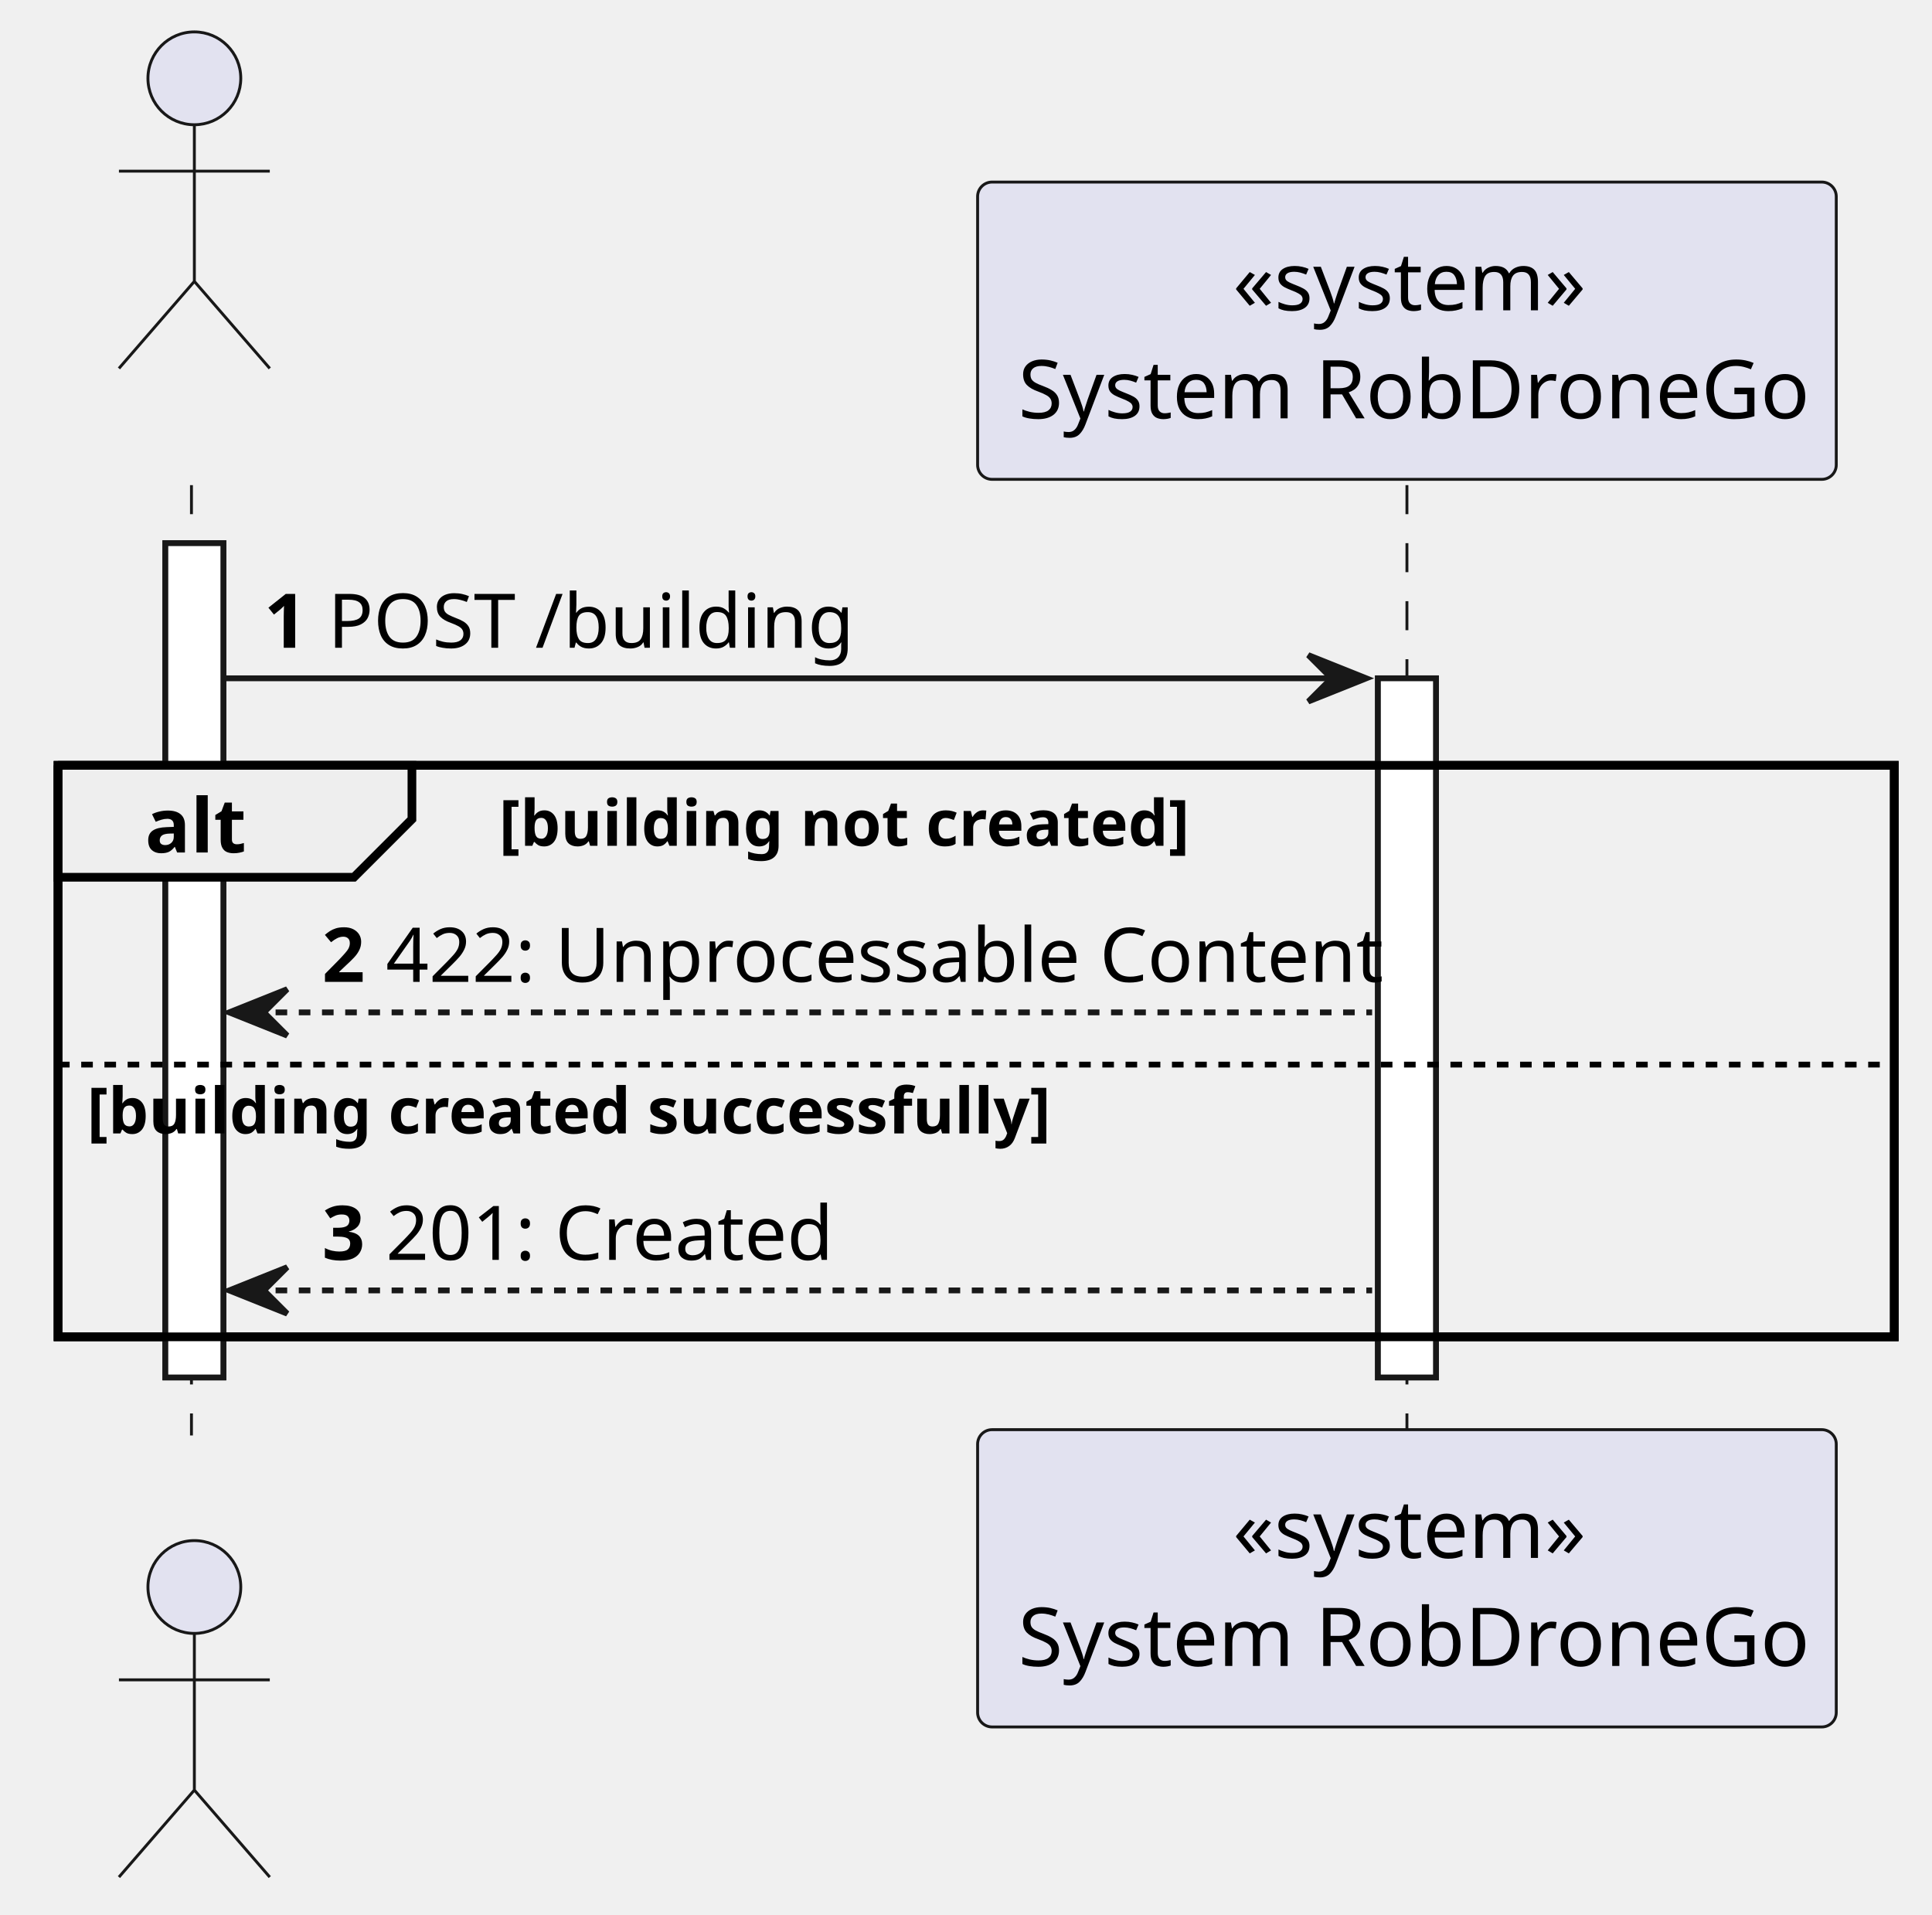
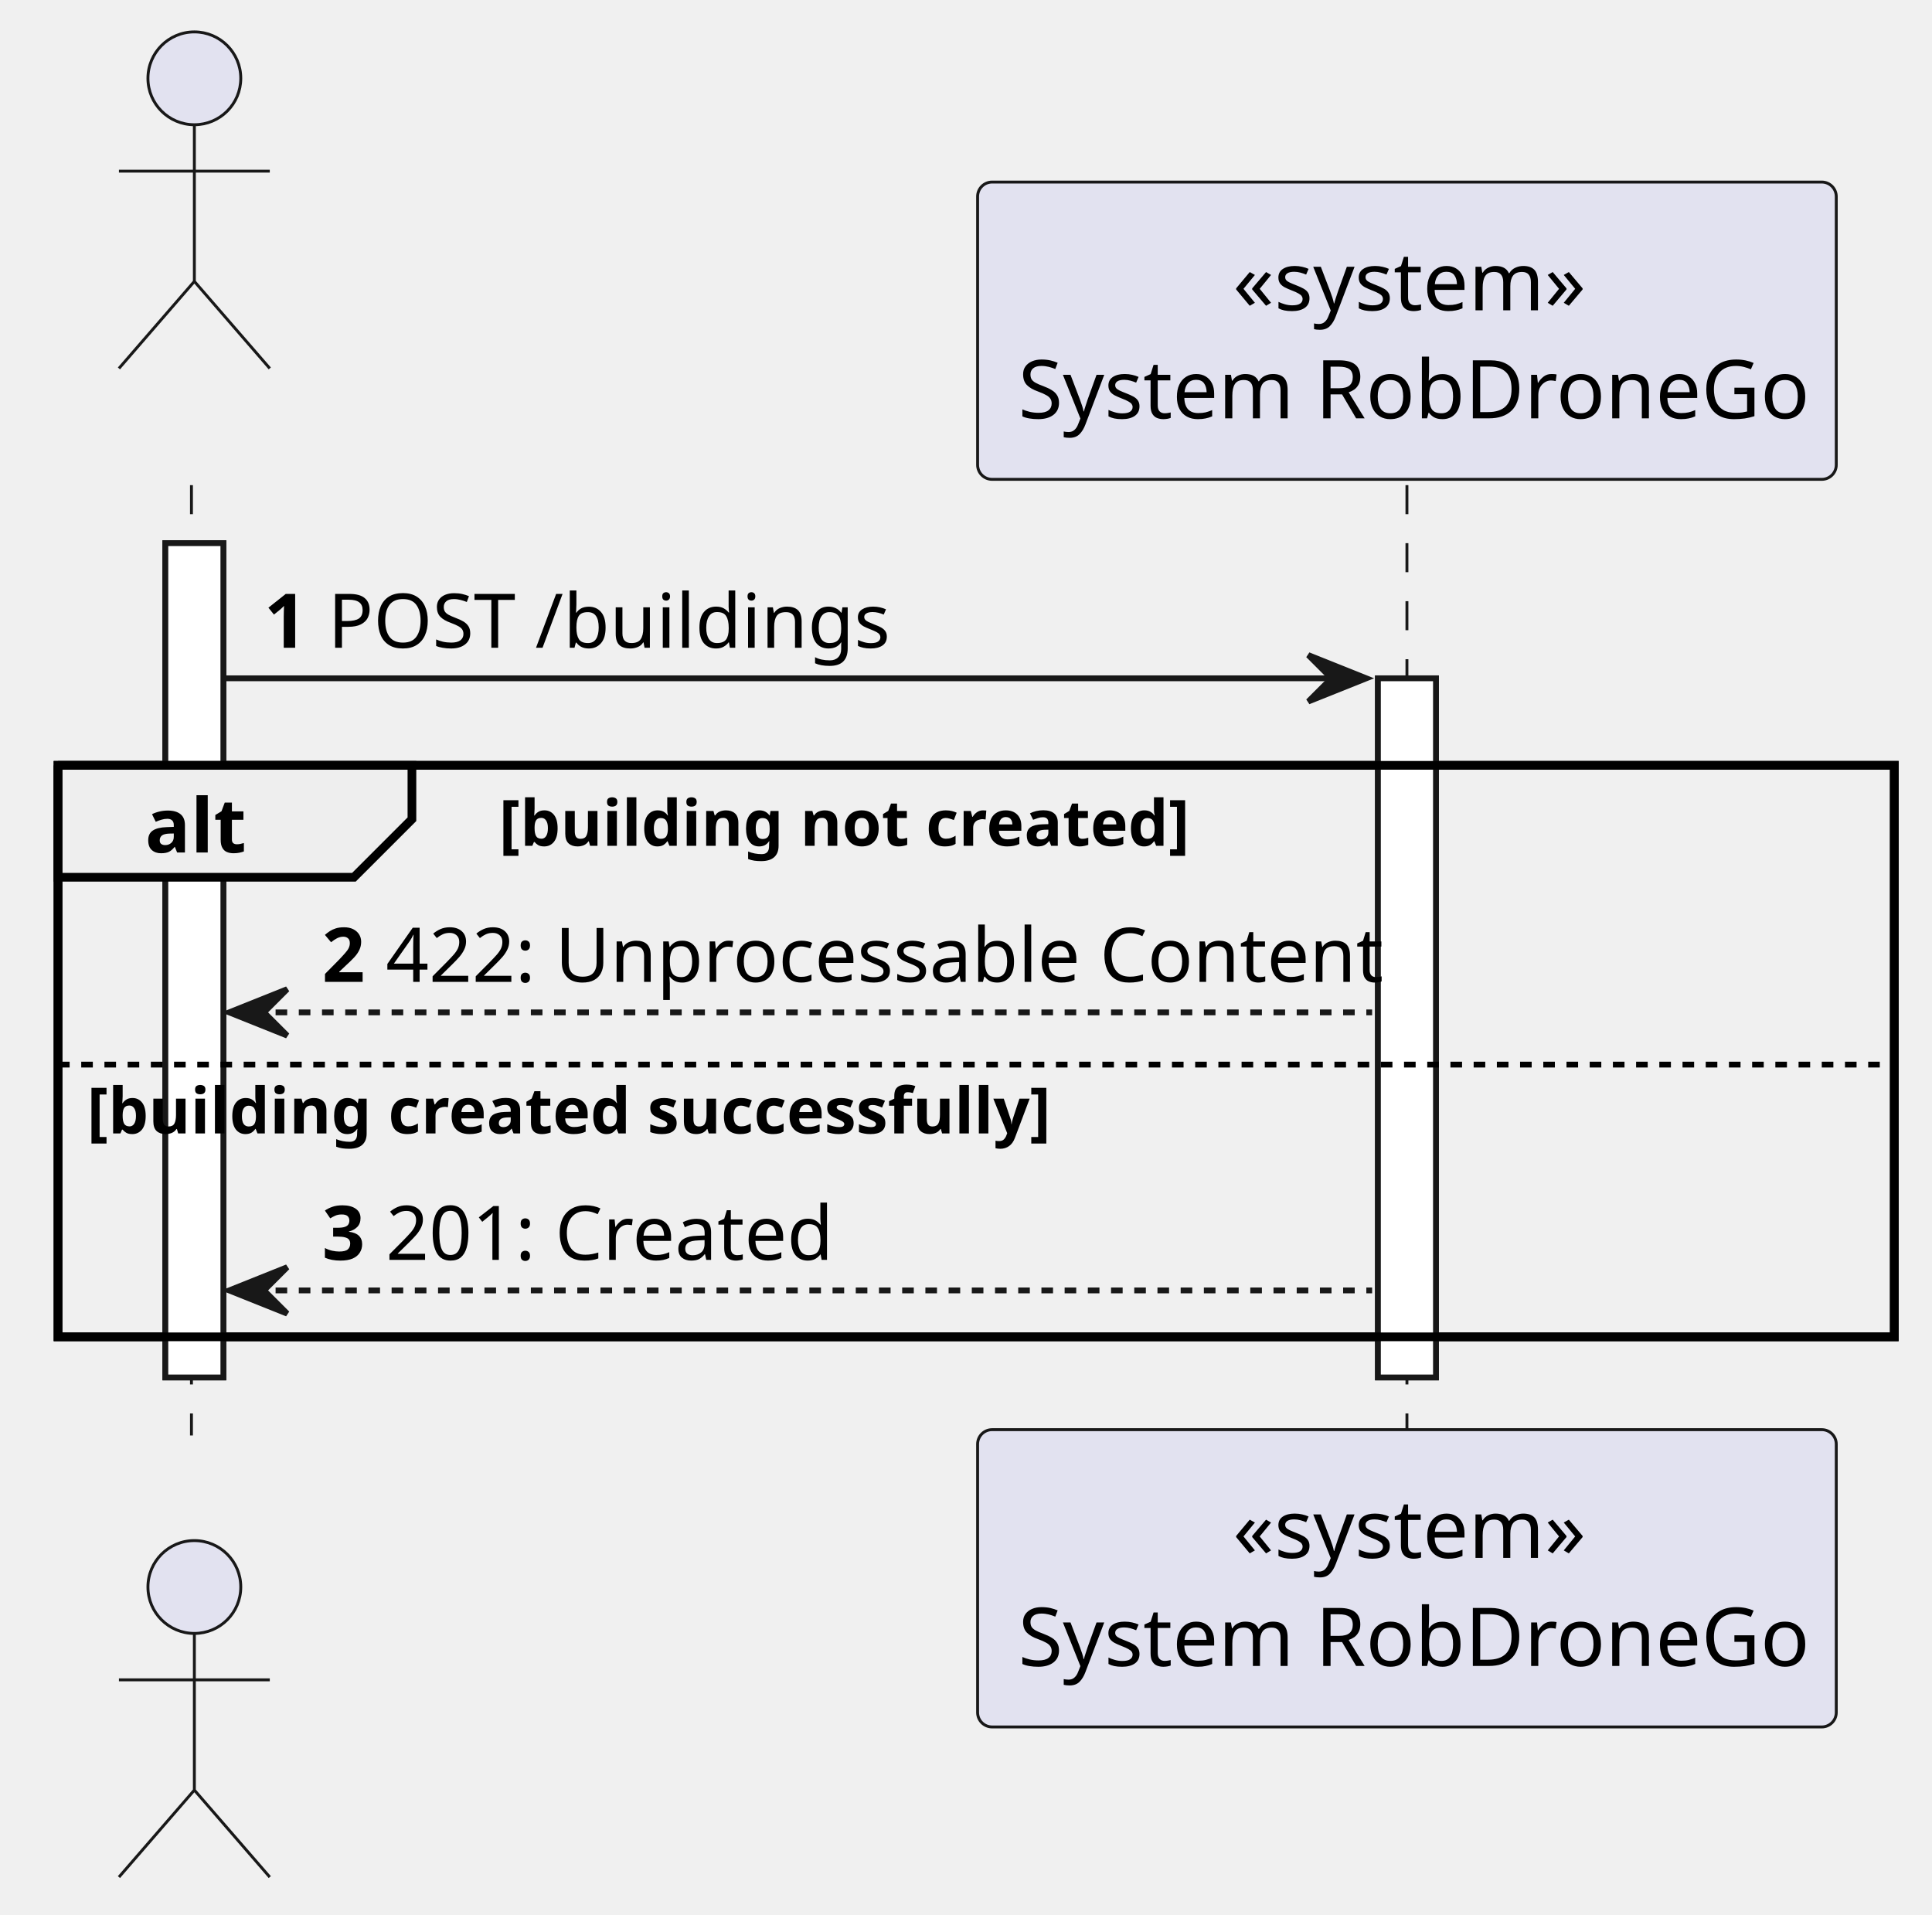
<svg xmlns="http://www.w3.org/2000/svg" contentStyleType="text/css" height="330px" preserveAspectRatio="none" style="width:333px;height:330px;background:#FFFFFF;" version="1.1" viewBox="0 0 333 330" width="333px" zoomAndPan="magnify">
  <defs />
  <g>
    <rect fill="#FFFFFF" height="143.795" style="stroke:#181818;stroke-width:1.0;" width="10" x="28.5" y="93.621" />
    <rect fill="#FFFFFF" height="120.504" style="stroke:#181818;stroke-width:1.0;" width="10" x="237.5" y="116.912" />
    <rect fill="none" height="98.504" style="stroke:#000000;stroke-width:1.5;" width="316.5" x="10" y="131.912" />
    <line style="stroke:#181818;stroke-width:0.5;stroke-dasharray:5.0,5.0;" x1="33" x2="33" y1="83.621" y2="247.416" />
    <line style="stroke:#181818;stroke-width:0.5;stroke-dasharray:5.0,5.0;" x1="242.5" x2="242.5" y1="83.621" y2="247.416" />
    <text fill="#000000" font-family="sans-serif" font-size="14" lengthAdjust="spacing" textLength="4" x="28.5" y="80.107"> </text>
    <ellipse cx="33.5" cy="13.5" fill="#E2E2F0" rx="8" ry="8" style="stroke:#181818;stroke-width:0.5;" />
    <path d="M33.5,21.5 L33.5,48.5 M20.5,29.5 L46.5,29.5 M33.5,48.5 L20.5,63.5 M33.5,48.5 L46.5,63.5 " fill="none" style="stroke:#181818;stroke-width:0.5;" />
    <text fill="#000000" font-family="sans-serif" font-size="14" lengthAdjust="spacing" textLength="4" x="28.5" y="261.523"> </text>
    <ellipse cx="33.5" cy="273.537" fill="#E2E2F0" rx="8" ry="8" style="stroke:#181818;stroke-width:0.5;" />
    <path d="M33.5,281.537 L33.5,308.537 M20.5,289.537 L46.5,289.537 M33.5,308.537 L20.5,323.537 M33.5,308.537 L46.5,323.537 " fill="none" style="stroke:#181818;stroke-width:0.5;" />
    <rect fill="#E2E2F0" height="51.242" rx="2.5" ry="2.5" style="stroke:#181818;stroke-width:0.5;" width="148" x="168.5" y="31.379" />
    <text fill="#000000" font-family="sans-serif" font-size="14" lengthAdjust="spacing" textLength="60" x="212.5" y="53.486">«system»</text>
    <text fill="#000000" font-family="sans-serif" font-size="14" lengthAdjust="spacing" textLength="134" x="175.5" y="72.107">System RobDroneGo</text>
    <rect fill="#E2E2F0" height="51.242" rx="2.5" ry="2.5" style="stroke:#181818;stroke-width:0.5;" width="148" x="168.5" y="246.416" />
    <text fill="#000000" font-family="sans-serif" font-size="14" lengthAdjust="spacing" textLength="60" x="212.5" y="268.523">«system»</text>
    <text fill="#000000" font-family="sans-serif" font-size="14" lengthAdjust="spacing" textLength="134" x="175.5" y="287.144">System RobDroneGo</text>
    <rect fill="#FFFFFF" height="143.795" style="stroke:#181818;stroke-width:1.0;" width="10" x="28.5" y="93.621" />
    <rect fill="#FFFFFF" height="120.504" style="stroke:#181818;stroke-width:1.0;" width="10" x="237.5" y="116.912" />
    <polygon fill="#181818" points="225.5,112.912,235.5,116.912,225.5,120.912,229.5,116.912" style="stroke:#181818;stroke-width:1.0;" />
    <line style="stroke:#181818;stroke-width:1.0;" x1="38.5" x2="231.5" y1="116.912" y2="116.912" />
    <text fill="#000000" font-family="sans-serif" font-size="13" font-weight="bold" lengthAdjust="spacing" textLength="7" x="45.5" y="111.649">1</text>
-     <text fill="#000000" font-family="sans-serif" font-size="13" lengthAdjust="spacing" textLength="87" x="56.5" y="111.649">POST /building</text>
+     <text fill="#000000" font-family="sans-serif" font-size="13" lengthAdjust="spacing" textLength="94" x="56.5" y="111.649">POST /buildings</text>
    <path d="M10,131.912 L71,131.912 L71,141.203 L61,151.203 L10,151.203 L10,131.912 " fill="#EEEEEE" style="stroke:#000000;stroke-width:1.5;" />
    <rect fill="none" height="98.504" style="stroke:#000000;stroke-width:1.5;" width="316.5" x="10" y="131.912" />
    <text fill="#000000" font-family="sans-serif" font-size="13" font-weight="bold" lengthAdjust="spacing" textLength="16" x="25" y="146.94">alt</text>
    <text fill="#000000" font-family="sans-serif" font-size="11" font-weight="bold" lengthAdjust="spacing" textLength="118" x="86" y="145.782">[building not created]</text>
    <polygon fill="#181818" points="49.5,170.494,39.5,174.494,49.5,178.494,45.5,174.494" style="stroke:#181818;stroke-width:1.0;" />
    <line style="stroke:#181818;stroke-width:1.0;stroke-dasharray:2.0,2.0;" x1="43.5" x2="236.5" y1="174.494" y2="174.494" />
    <text fill="#000000" font-family="sans-serif" font-size="13" font-weight="bold" lengthAdjust="spacing" textLength="7" x="55.5" y="169.231">2</text>
    <text fill="#000000" font-family="sans-serif" font-size="13" lengthAdjust="spacing" textLength="164" x="66.5" y="169.231">422: Unprocessable Content</text>
    <line style="stroke:#000000;stroke-width:1.0;stroke-dasharray:2.0,2.0;" x1="10" x2="326.5" y1="183.494" y2="183.494" />
    <text fill="#000000" font-family="sans-serif" font-size="11" font-weight="bold" lengthAdjust="spacing" textLength="170" x="15" y="195.364">[building created successfully]</text>
    <polygon fill="#181818" points="49.5,218.416,39.5,222.416,49.5,226.416,45.5,222.416" style="stroke:#181818;stroke-width:1.0;" />
    <line style="stroke:#181818;stroke-width:1.0;stroke-dasharray:2.0,2.0;" x1="43.5" x2="236.5" y1="222.416" y2="222.416" />
    <text fill="#000000" font-family="sans-serif" font-size="13" font-weight="bold" lengthAdjust="spacing" textLength="7" x="55.5" y="217.153">3</text>
    <text fill="#000000" font-family="sans-serif" font-size="13" lengthAdjust="spacing" textLength="74" x="66.5" y="217.153">201: Created</text>
  </g>
</svg>
